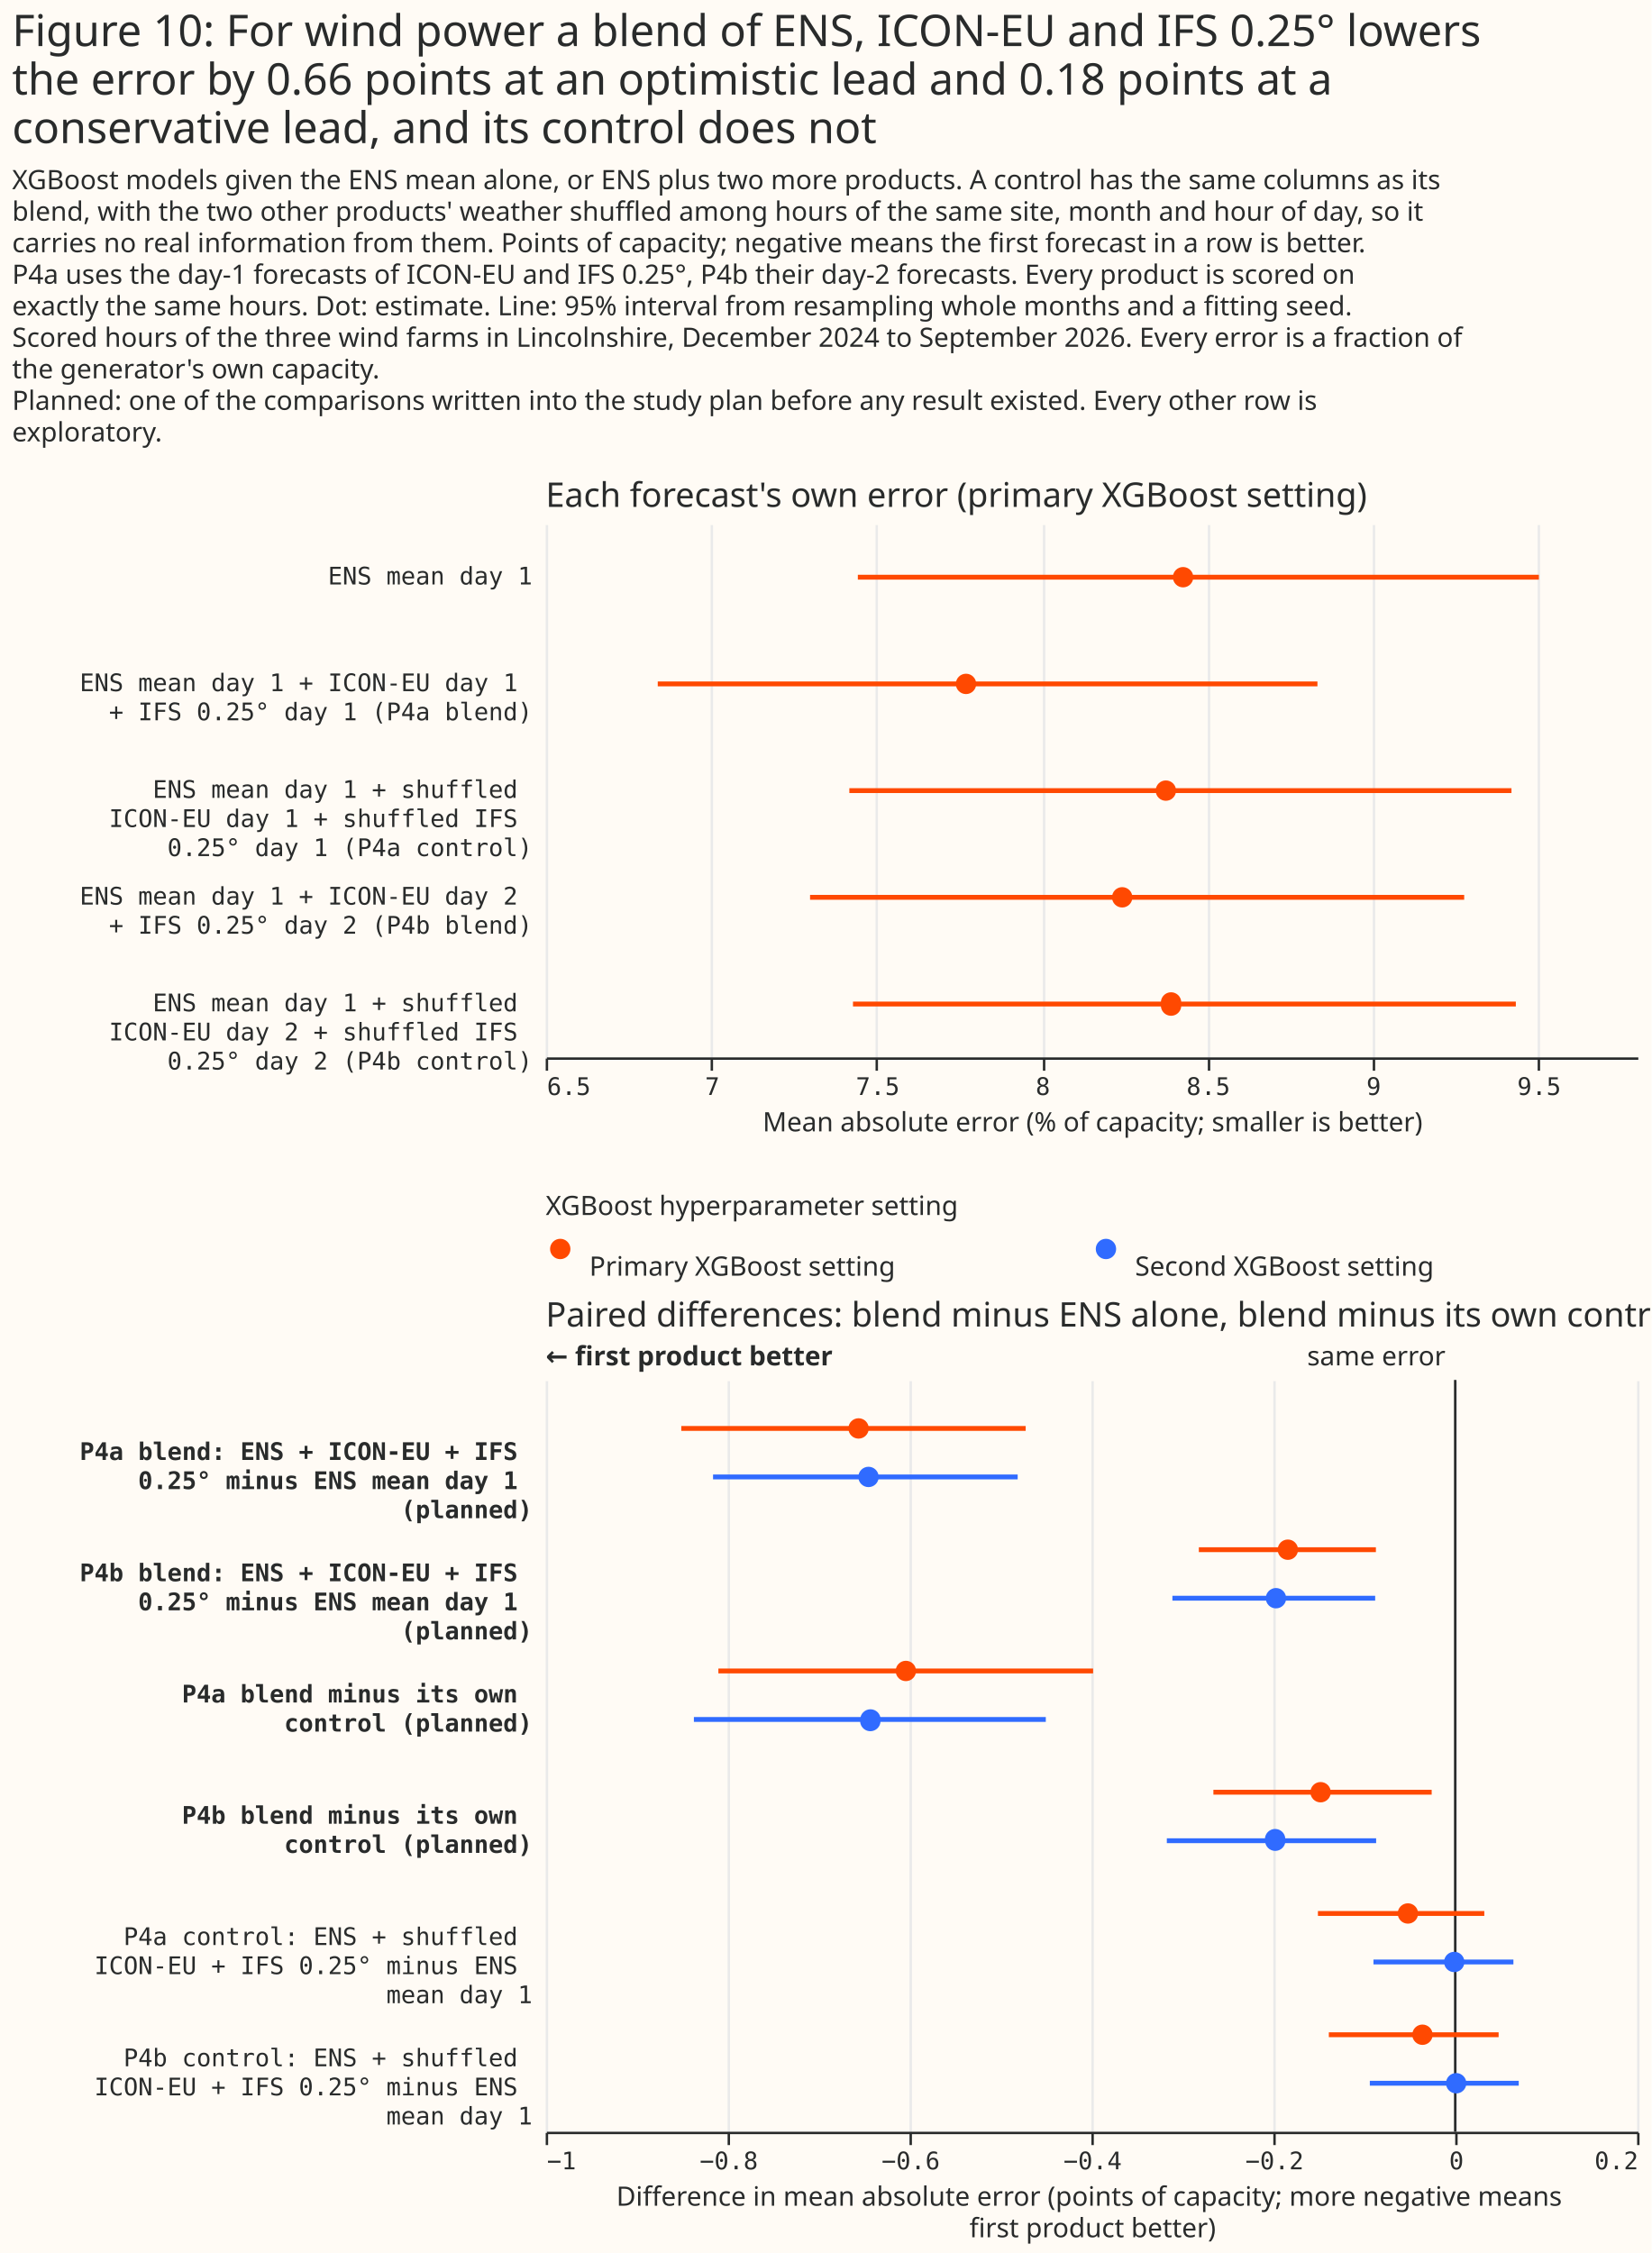
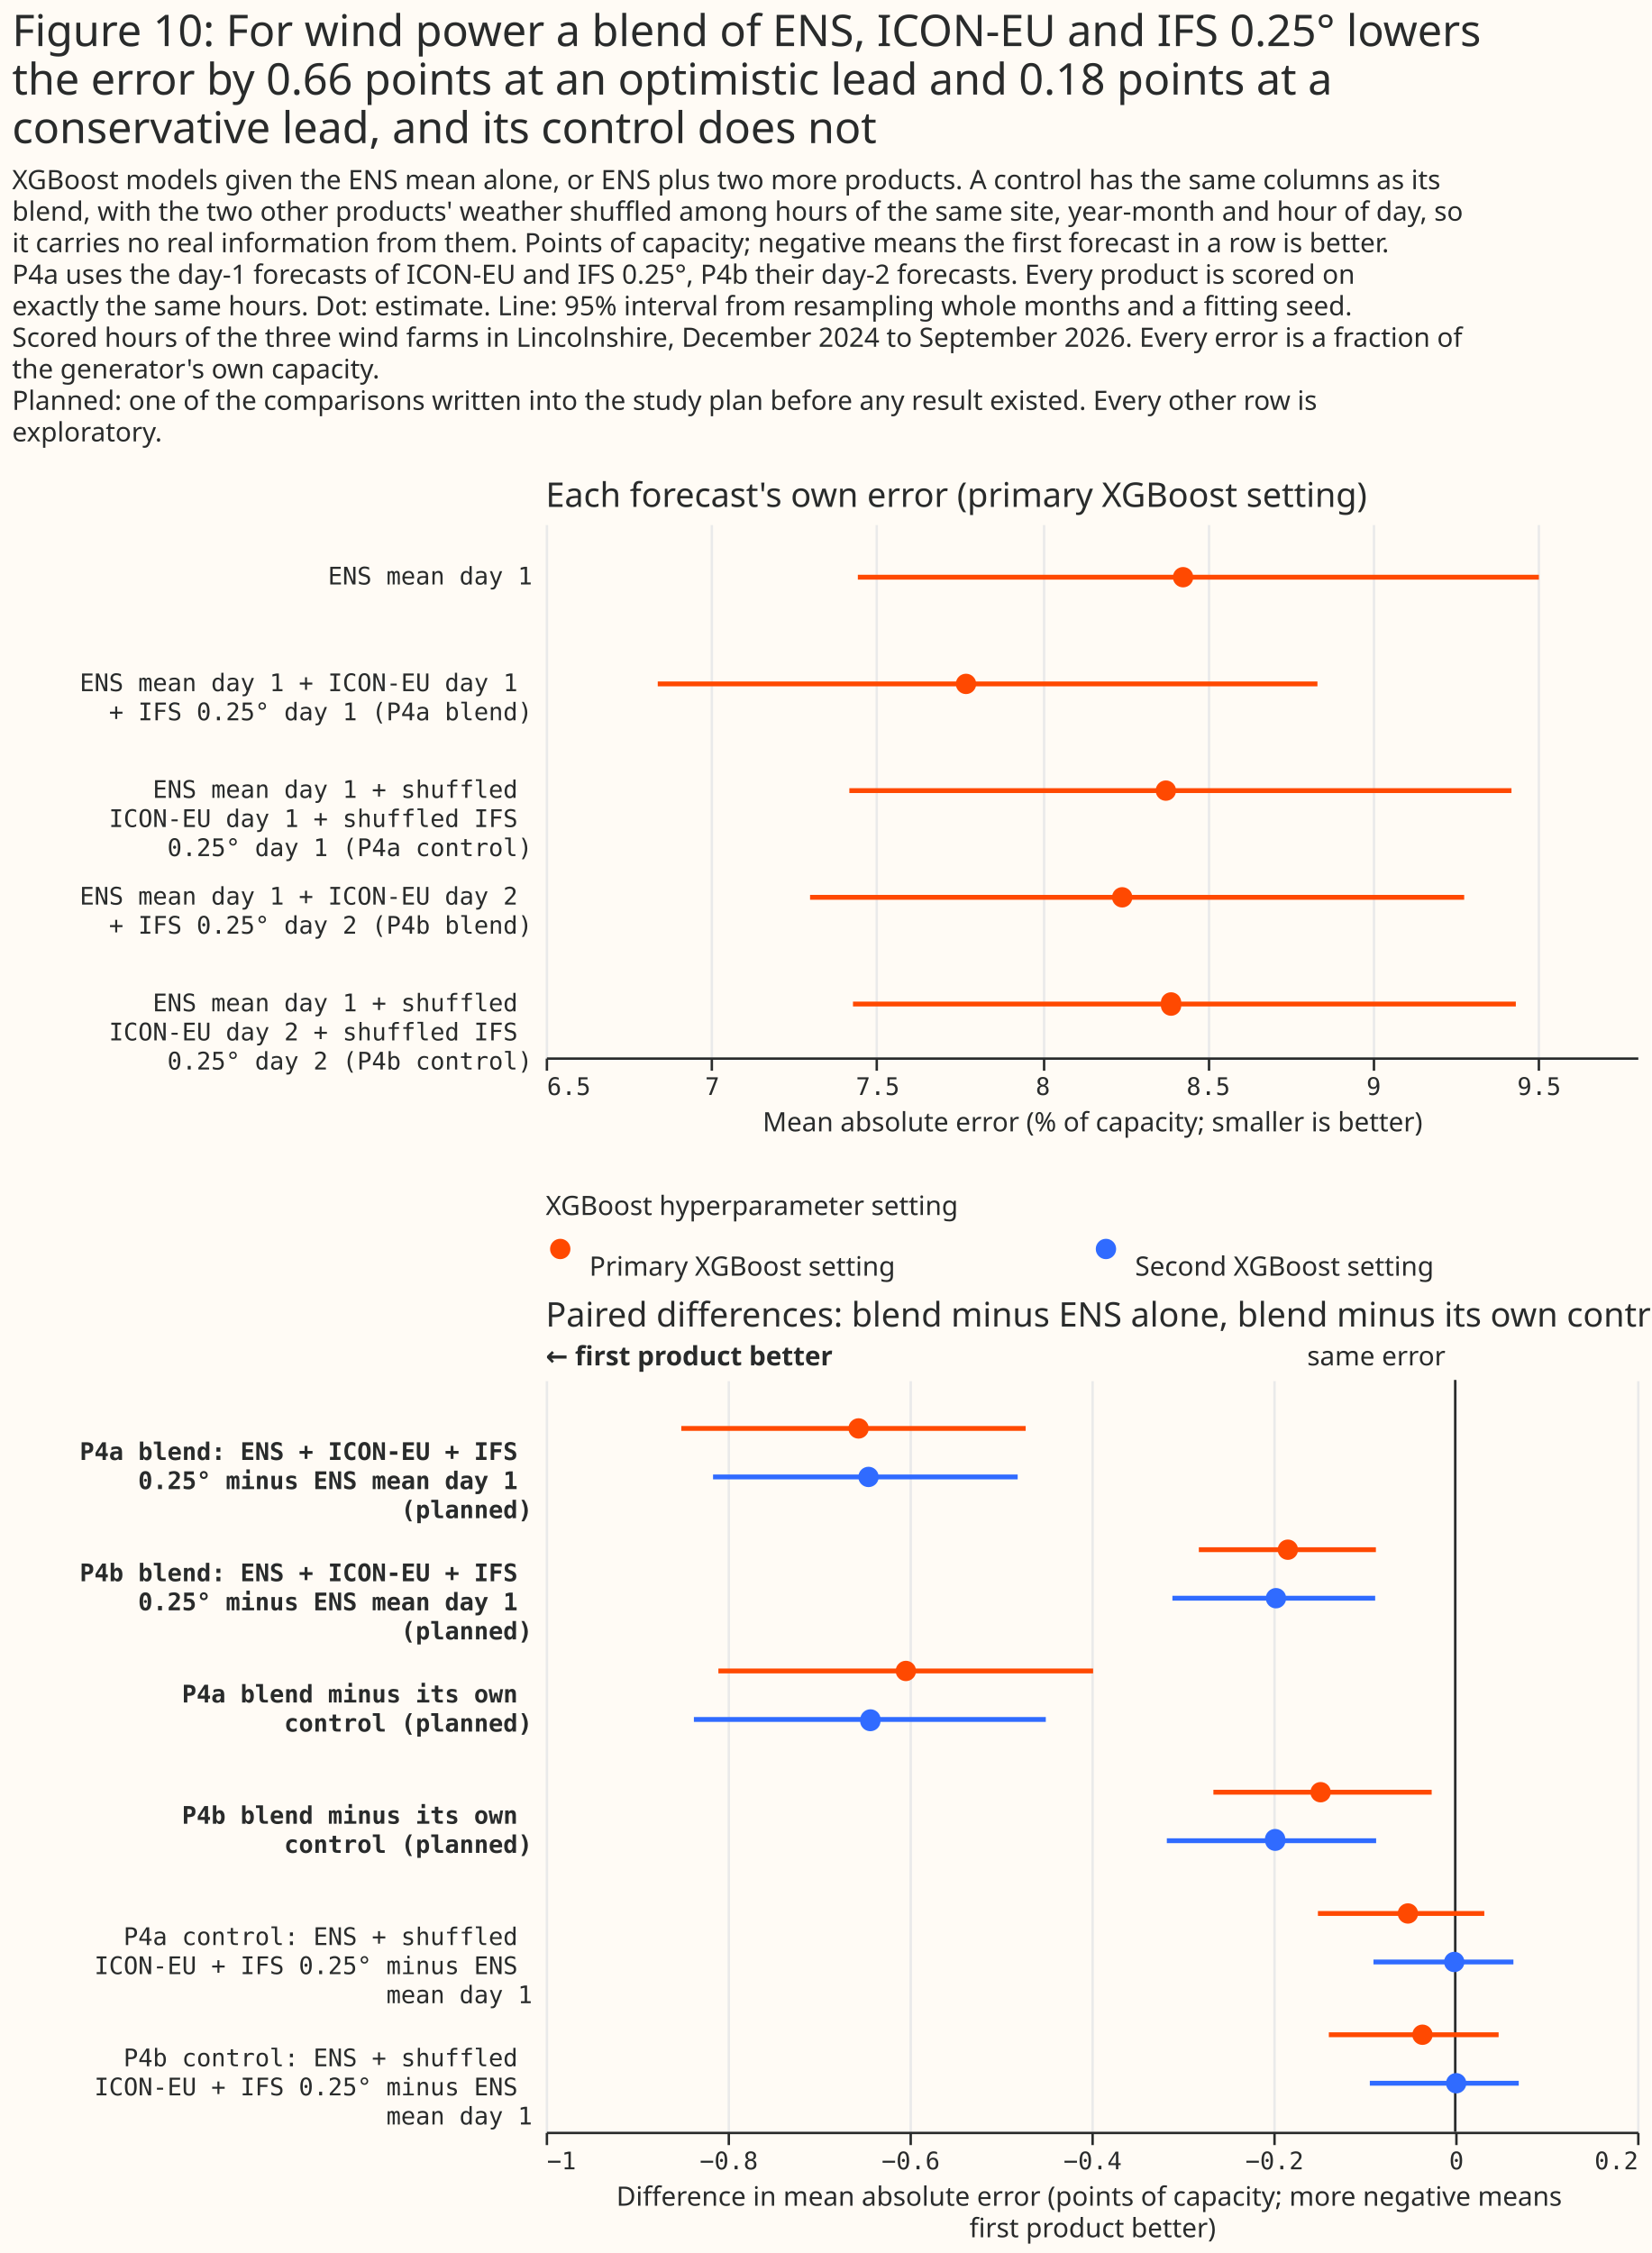
<svg xmlns="http://www.w3.org/2000/svg" width="681" height="929" class="marks" viewBox="0 0 681 929">
  <path fill="#fffbf5" d="M0 0h681v929H0z" />
  <g fill="none" stroke-miterlimit="10" aria-roledescription="group mark container" class="mark-group role-frame root">
    <path d="M225 216h450z" aria-hidden="true" class="background" />
    <g aria-roledescription="group mark container" class="mark-group role-scope concat_0_group">
      <path fill="#fffbf5" d="M225 216h450v220H225Z" aria-hidden="true" class="background" />
      <g aria-hidden="true" class="mark-group role-axis">
        <path stroke="#eaeaea" d="M225.5 436.5v-220m68 220v-220m68 220v-220m69 220v-220m68 220v-220m68 220v-220m68 220v-220" class="mark-rule role-axis-grid" pointer-events="none" />
      </g>
      <g aria-label="X-axis titled 'Mean absolute error (% of capacity; smaller is better)' for a linear scale with values from 6.5 to 9.8" aria-roledescription="axis" class="mark-group role-axis" pointer-events="none">
        <path stroke="#292b2b" d="M225.5 436.5v5m68-5v5m68-5v5m69-5v5m68-5v5m68-5v5m68-5v5" class="mark-rule role-axis-tick" />
        <g fill="#292b2b" class="mark-text role-axis-label" font-family="Matter Semi Mono, Roboto Mono, monospace" font-size="10">
          <text transform="translate(225.5 451.5)">6.5</text>
          <text text-anchor="middle" transform="translate(293.7 451.5)">7</text>
          <text text-anchor="middle" transform="translate(361.9 451.5)">7.5</text>
          <text text-anchor="middle" transform="translate(430 451.5)">8</text>
          <text text-anchor="middle" transform="translate(498.2 451.5)">8.5</text>
          <text text-anchor="middle" transform="translate(566.4 451.5)">9</text>
          <text text-anchor="middle" transform="translate(634.6 451.5)">9.5</text>
        </g>
        <path stroke="#292b2b" d="M225.5 436.5h450" class="mark-rule role-axis-domain" />
        <text fill="#292b2b" class="mark-text role-axis-title" font-family="Matter XH, DM Sans, sans-serif" font-size="11" text-anchor="middle" transform="translate(450.5 466.5)">Mean absolute error (% of capacity; smaller is better)</text>
      </g>
      <g aria-label="Y-axis for a discrete scale with 5 values: ENS mean day 1, ENS mean day 1 + ICON-EU day 1 + IFS 0.25° day 1 (P4a blend), ENS mean day 1 + shuffled ICON-EU day 1 + shuffled IFS 0.25° day 1 (P4a control), ENS mean day 1 + ICON-EU day 2 + IFS 0.25° day 2 (P4b blend), ENS mean day 1 + shuffled ICON-EU day 2 + shuffled IFS 0.25° day 2 (P4b control)" aria-roledescription="axis" class="mark-group role-axis">
        <g fill="#292b2b" class="mark-text role-axis-label" font-family="Matter Semi Mono, Roboto Mono, monospace" font-size="10" pointer-events="none" text-anchor="end">
          <text transform="translate(219.5 241)">ENS mean day 1</text>
          <text transform="translate(219.5 285)">
            <tspan>ENS mean day 1 + ICON-EU day 1</tspan>
            <tspan x="0" dy="12">+ IFS 0.25° day 1 (P4a blend)</tspan>
          </text>
          <text transform="translate(219.5 329)">
            <tspan>ENS mean day 1 + shuffled</tspan>
            <tspan x="0" dy="12">ICON-EU day 1 + shuffled IFS</tspan>
            <tspan x="0" dy="12">0.25° day 1 (P4a control)</tspan>
          </text>
          <text transform="translate(219.5 373)">
            <tspan>ENS mean day 1 + ICON-EU day 2</tspan>
            <tspan x="0" dy="12">+ IFS 0.25° day 2 (P4b blend)</tspan>
          </text>
          <text transform="translate(219.5 417)">
            <tspan>ENS mean day 1 + shuffled</tspan>
            <tspan x="0" dy="12">ICON-EU day 2 + shuffled IFS</tspan>
            <tspan x="0" dy="12">0.25° day 2 (P4b control)</tspan>
          </text>
        </g>
      </g>
      <g stroke="#ff4901" stroke-width="2" aria-hidden="true" class="mark-rule role-mark concat_0_layer_0_marks" clip-path="url(#a)" transform="translate(225 216)">
        <path d="M128.7 22h280.8M46.2 66h272m-193 44h273M109 154h269.7m-252 44H400" />
      </g>
      <g fill="#ff4901" aria-hidden="true" class="mark-symbol role-mark concat_0_layer_1_marks" clip-path="url(#b)" transform="translate(225 216)">
        <path d="M267 22a4.2 4.2 0 1 1-8.4 0 4.2 4.2 0 1 1 8.4 0m-89.5 44a4.2 4.2 0 1 1-8.4 0 4.2 4.2 0 1 1 8.4 0m82.4 44a4.2 4.2 0 1 1-8.4 0 4.2 4.2 0 1 1 8.4 0m-18 44a4.2 4.2 0 1 1-8.4 0 4.2 4.2 0 1 1 8.4 0m20.1 44a4.2 4.2 0 1 1-8.3 0 4.2 4.2 0 1 1 8.3 0" />
      </g>
      <g class="mark-group role-title">
        <text fill="#292b2b" aria-label="Title text 'Each forecast's own error (primary XGBoost setting)'" aria-roledescription="title" class="mark-text role-title-text" font-family="Matter XH, DM Sans, sans-serif" font-size="14" pointer-events="none" transform="translate(225 209)">Each forecast's own error (primary XGBoost setting)</text>
      </g>
    </g>
    <g aria-roledescription="group mark container" class="mark-group role-scope concat_1_group">
      <g aria-roledescription="group mark container" class="mark-group role-scope concat_1_concat_0_group">
        <path fill="#fffbf5" d="M225 507h450v16H225Z" aria-hidden="true" class="background" />
        <g aria-roledescription="symbol mark container" class="mark-symbol role-mark concat_1_concat_0_layer_0_marks">
          <path fill="#ff4901" d="M235.2 515a4.2 4.2 0 1 1-8.4 0 4.2 4.2 0 1 1 8.4 0" aria-label="x: 6; colour: #FF4901; shape: circle" aria-roledescription="point" />
          <path fill="#306bff" d="M460.2 515a4.2 4.2 0 1 1-8.4 0 4.2 4.2 0 1 1 8.4 0" aria-label="x: 231; colour: #306BFF; shape: circle" aria-roledescription="point" />
        </g>
        <g fill="#292b2b" aria-roledescription="text mark container" class="mark-text role-mark concat_1_concat_0_layer_2_marks" font-family="Matter XH, DM Sans, sans-serif" font-size="11">
          <text aria-label="x: 6; label: Primary XGBoost setting" aria-roledescription="text mark" transform="translate(243 526)">Primary XGBoost setting</text>
          <text aria-label="x: 231; label: Second XGBoost setting" aria-roledescription="text mark" transform="translate(468 526)">Second XGBoost setting</text>
        </g>
        <g class="mark-group role-title">
          <text fill="#292b2b" aria-label="Title text 'XGBoost hyperparameter setting'" aria-roledescription="title" class="mark-text role-title-text" font-family="Matter XH, DM Sans, sans-serif" font-size="11" pointer-events="none" transform="translate(225 501)">XGBoost hyperparameter setting</text>
        </g>
      </g>
      <g aria-roledescription="group mark container" class="mark-group role-scope concat_1_concat_1_group">
        <path fill="#fffbf5" d="M225 569h450v310H225Z" aria-hidden="true" class="background" />
        <g aria-hidden="true" class="mark-group role-axis">
          <path stroke="#eaeaea" d="M225.5 879.5v-310m75 310v-310m75 310v-310m75 310v-310m75 310v-310m75 310v-310m75 310v-310" class="mark-rule role-axis-grid" pointer-events="none" />
        </g>
        <g aria-label="X-axis titled 'Difference in mean absolute error (points of capacity; more negative means first product better)' for a linear scale with values from −1 to 0.2" aria-roledescription="axis" class="mark-group role-axis" pointer-events="none">
          <path stroke="#292b2b" d="M225.5 879.5v5m75-5v5m75-5v5m75-5v5m75-5v5m75-5v5m75-5v5" class="mark-rule role-axis-tick" />
          <g fill="#292b2b" class="mark-text role-axis-label" font-family="Matter Semi Mono, Roboto Mono, monospace" font-size="10">
            <text transform="translate(225.5 894.5)">−1</text>
            <text text-anchor="middle" transform="translate(300.5 894.5)">−0.8</text>
            <text text-anchor="middle" transform="translate(375.5 894.5)">−0.6</text>
            <text text-anchor="middle" transform="translate(450.5 894.5)">−0.4</text>
            <text text-anchor="middle" transform="translate(525.5 894.5)">−0.2</text>
            <text text-anchor="middle" transform="translate(600.5 894.5)">0</text>
            <text text-anchor="end" transform="translate(675.5 894.5)">0.2</text>
          </g>
          <path stroke="#292b2b" d="M225.5 879.5h450" class="mark-rule role-axis-domain" />
          <text fill="#292b2b" class="mark-text role-axis-title" font-family="Matter XH, DM Sans, sans-serif" font-size="11" text-anchor="middle" transform="translate(450.5 909.5)">
            <tspan>Difference in mean absolute error (points of capacity; more negative means</tspan>
            <tspan x="0" dy="13">first product better)</tspan>
          </text>
        </g>
        <g aria-label="Y-axis for a discrete scale with 6 values: P4a blend: ENS + ICON-EU + IFS 0.25° minus ENS mean day 1 (planned), P4b blend: ENS + ICON-EU + IFS 0.25° minus ENS mean day 1 (planned), P4a blend minus its own control (planned), P4b blend minus its own control (planned), P4a control: ENS + shuffled ICON-EU + IFS 0.25° minus ENS mean day 1, P4b control: ENS + shuffled ICON-EU + IFS 0.25° minus ENS mean day 1" aria-roledescription="axis" class="mark-group role-axis">
          <g fill="#292b2b" class="mark-text role-axis-label" font-family="Matter Semi Mono, Roboto Mono, monospace" font-size="10" pointer-events="none" text-anchor="end">
            <text font-weight="bold" transform="translate(219.5 602)">
              <tspan>P4a blend: ENS + ICON-EU + IFS</tspan>
              <tspan x="0" dy="12">0.25° minus ENS mean day 1</tspan>
              <tspan x="0" dy="12">(planned)</tspan>
            </text>
            <text font-weight="bold" transform="translate(219.5 652)">
              <tspan>P4b blend: ENS + ICON-EU + IFS</tspan>
              <tspan x="0" dy="12">0.25° minus ENS mean day 1</tspan>
              <tspan x="0" dy="12">(planned)</tspan>
            </text>
            <text font-weight="bold" transform="translate(219.5 702)">
              <tspan>P4a blend minus its own</tspan>
              <tspan x="0" dy="12">control (planned)</tspan>
            </text>
            <text font-weight="bold" transform="translate(219.5 752)">
              <tspan>P4b blend minus its own</tspan>
              <tspan x="0" dy="12">control (planned)</tspan>
            </text>
            <text transform="translate(219.5 802)">
              <tspan>P4a control: ENS + shuffled</tspan>
              <tspan x="0" dy="12">ICON-EU + IFS 0.25° minus ENS</tspan>
              <tspan x="0" dy="12">mean day 1</tspan>
            </text>
            <text transform="translate(219.5 852)">
              <tspan>P4b control: ENS + shuffled</tspan>
              <tspan x="0" dy="12">ICON-EU + IFS 0.25° minus ENS</tspan>
              <tspan x="0" dy="12">mean day 1</tspan>
            </text>
          </g>
        </g>
        <g aria-roledescription="rule mark container" class="mark-rule role-mark concat_1_concat_1_layer_0_marks">
          <path stroke="#292b2b" d="M600 569v310" aria-label="x: 0" aria-roledescription="rule mark" />
        </g>
        <g aria-roledescription="text mark container" class="mark-text role-mark concat_1_concat_1_layer_1_marks">
          <text fill="#292b2b" aria-label="x: 0" aria-roledescription="text mark" font-family="Matter XH, DM Sans, sans-serif" font-size="11" text-anchor="end" transform="translate(596 563)">same error</text>
        </g>
        <g aria-roledescription="text mark container" class="mark-text role-mark concat_1_concat_1_layer_2_marks">
          <text fill="#292b2b" aria-label="x: −1" aria-roledescription="text mark" font-family="Matter XH, DM Sans, sans-serif" font-size="11" font-weight="bold" transform="translate(225 563)">← first product better</text>
        </g>
        <g stroke-width="2" aria-hidden="true" class="mark-rule role-mark concat_1_concat_1_layer_3_marks" clip-path="url(#c)" transform="translate(225 569)">
          <path stroke="#ff4901" d="M55.9 20h142" />
          <path stroke="#306bff" d="M69 40h125.6" />
          <path stroke="#ff4901" d="M269.3 70h73" />
          <path stroke="#306bff" d="M258.4 90H342" />
          <path stroke="#ff4901" d="M71.2 120h154.5" />
          <path stroke="#306bff" d="M61.1 140h145.1" />
          <path stroke="#ff4901" d="M275.3 170h90" />
          <path stroke="#306bff" d="M256.1 190h86.3" />
          <path stroke="#ff4901" d="M318.4 220H387" />
          <path stroke="#306bff" d="M341.3 240H399" />
          <path stroke="#ff4901" d="M322.9 270h70" />
          <path stroke="#306bff" d="M339.8 290h61.4" />
        </g>
        <g aria-hidden="true" class="mark-symbol role-mark concat_1_concat_1_layer_4_marks" clip-path="url(#d)" transform="translate(225 569)">
          <path fill="#ff4901" d="M133.2 20a4.2 4.2 0 1 1-8.4 0 4.2 4.2 0 1 1 8.4 0" />
          <path fill="#306bff" d="M137.3 40a4.2 4.2 0 1 1-8.4 0 4.2 4.2 0 1 1 8.4 0" />
          <path fill="#ff4901" d="M310.2 70a4.2 4.2 0 1 1-8.4 0 4.2 4.2 0 1 1 8.4 0" />
          <path fill="#306bff" d="M305.3 90a4.2 4.2 0 1 1-8.4 0 4.2 4.2 0 1 1 8.4 0" />
          <path fill="#ff4901" d="M152.7 120a4.2 4.2 0 1 1-8.4 0 4.2 4.2 0 1 1 8.4 0" />
          <path fill="#306bff" d="M138 140a4.2 4.2 0 1 1-8.3 0 4.2 4.2 0 1 1 8.4 0" />
          <path fill="#ff4901" d="M323.7 170a4.2 4.2 0 1 1-8.4 0 4.2 4.2 0 1 1 8.4 0" />
          <path fill="#306bff" d="M305 190a4.2 4.2 0 1 1-8.4 0 4.2 4.2 0 1 1 8.3 0" />
          <path fill="#ff4901" d="M359.7 220a4.2 4.2 0 1 1-8.4 0 4.2 4.2 0 1 1 8.4 0" />
          <path fill="#306bff" d="M378.8 240a4.2 4.2 0 1 1-8.4 0 4.2 4.2 0 1 1 8.4 0" />
          <path fill="#ff4901" d="M365.7 270a4.2 4.2 0 1 1-8.4 0 4.2 4.2 0 1 1 8.4 0" />
          <path fill="#306bff" d="M379.6 290a4.2 4.2 0 1 1-8.4 0 4.2 4.2 0 1 1 8.4 0" />
        </g>
        <g class="mark-group role-title">
          <text fill="#292b2b" aria-label="Title text 'Paired differences: blend minus ENS alone, blend minus its own control'" aria-roledescription="title" class="mark-text role-title-text" font-family="Matter XH, DM Sans, sans-serif" font-size="14" pointer-events="none" transform="translate(225 547)">Paired differences: blend minus ENS alone, blend minus its own control</text>
        </g>
      </g>
    </g>
    <g fill="#292b2b" class="mark-group role-title" font-family="Matter XH, DM Sans, sans-serif" pointer-events="none">
      <text aria-label="Title text 'Figure 10: For wind power a blend of ENS, ICON-EU and IFS 0.25° lowers the error by 0.66 points at an optimistic lead and 0.18 points at a conservative lead, and its control does not'" aria-roledescription="title" class="mark-text role-title-text" font-size="18" transform="translate(5 19)">
        <tspan>Figure 10: For wind power a blend of ENS, ICON-EU and IFS 0.25° lowers</tspan>
        <tspan x="0" dy="20">the error by 0.66 points at an optimistic lead and 0.18 points at a</tspan>
        <tspan x="0" dy="20">conservative lead, and its control does not</tspan>
      </text>
-       <text aria-label="Subtitle text 'XGBoost models given the ENS mean alone, or ENS plus two more products. A control has the same columns as its blend, with the two other products' weather shuffled among hours of the same site, month and hour of day, so it carries no real information from them. Points of capacity; negative means the first forecast in a row is better. P4a uses the day-1 forecasts of ICON-EU and IFS 0.25°, P4b their day-2 forecasts. Every product is scored on exactly the same hours. Dot: estimate. Line: 95% interval from resampling whole months and a fitting seed. Scored hours of the three wind farms in Lincolnshire, December 2024 to September 2026. Every error is a fraction of the generator's own capacity. Planned: one of the comparisons written into the study plan before any result existed. Every other row is exploratory.'" aria-roledescription="subtitle" class="mark-text role-title-subtitle" font-size="11" transform="translate(5 78)">
+       <text aria-label="Subtitle text 'XGBoost models given the ENS mean alone, or ENS plus two more products. A control has the same columns as its blend, with the two other products' weather shuffled among hours of the same site, year-month and hour of day, so it carries no real information from them. Points of capacity; negative means the first forecast in a row is better. P4a uses the day-1 forecasts of ICON-EU and IFS 0.25°, P4b their day-2 forecasts. Every product is scored on exactly the same hours. Dot: estimate. Line: 95% interval from resampling whole months and a fitting seed. Scored hours of the three wind farms in Lincolnshire, December 2024 to September 2026. Every error is a fraction of the generator's own capacity. Planned: one of the comparisons written into the study plan before any result existed. Every other row is exploratory.'" aria-roledescription="subtitle" class="mark-text role-title-subtitle" font-size="11" transform="translate(5 78)">
        <tspan>XGBoost models given the ENS mean alone, or ENS plus two more products. A control has the same columns as its</tspan>
-         <tspan x="0" dy="13">blend, with the two other products' weather shuffled among hours of the same site, month and hour of day, so it</tspan>
-         <tspan x="0" dy="13">carries no real information from them. Points of capacity; negative means the first forecast in a row is better.</tspan>
+         <tspan x="0" dy="13">blend, with the two other products' weather shuffled among hours of the same site, year-month and hour of day, so</tspan>
+         <tspan x="0" dy="13">it carries no real information from them. Points of capacity; negative means the first forecast in a row is better.</tspan>
        <tspan x="0" dy="13">P4a uses the day-1 forecasts of ICON-EU and IFS 0.25°, P4b their day-2 forecasts. Every product is scored on</tspan>
        <tspan x="0" dy="13">exactly the same hours. Dot: estimate. Line: 95% interval from resampling whole months and a fitting seed.</tspan>
        <tspan x="0" dy="13">Scored hours of the three wind farms in Lincolnshire, December 2024 to September 2026. Every error is a fraction of</tspan>
        <tspan x="0" dy="13">the generator's own capacity.</tspan>
        <tspan x="0" dy="13">Planned: one of the comparisons written into the study plan before any result existed. Every other row is</tspan>
        <tspan x="0" dy="13">exploratory.</tspan>
      </text>
    </g>
  </g>
  <defs>
    <clipPath id="a">
      <path d="M0 0h450v220H0z" />
    </clipPath>
    <clipPath id="b">
      <path d="M0 0h450v220H0z" />
    </clipPath>
    <clipPath id="c">
      <path d="M0 0h450v310H0z" />
    </clipPath>
    <clipPath id="d">
      <path d="M0 0h450v310H0z" />
    </clipPath>
  </defs>
</svg>
